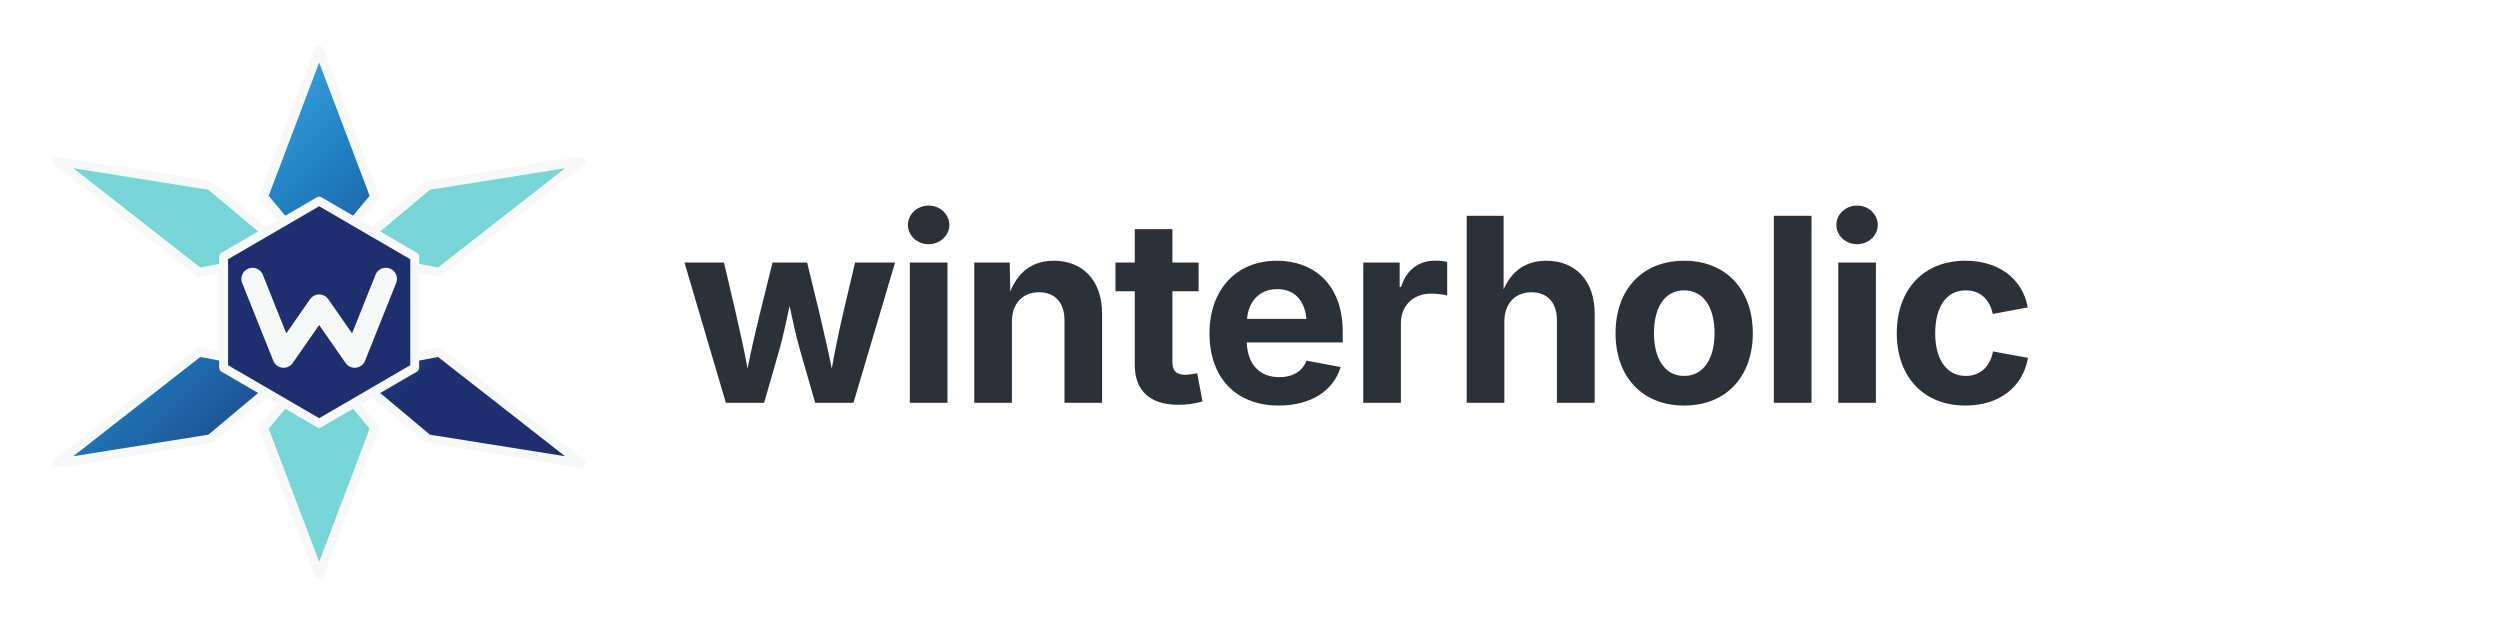
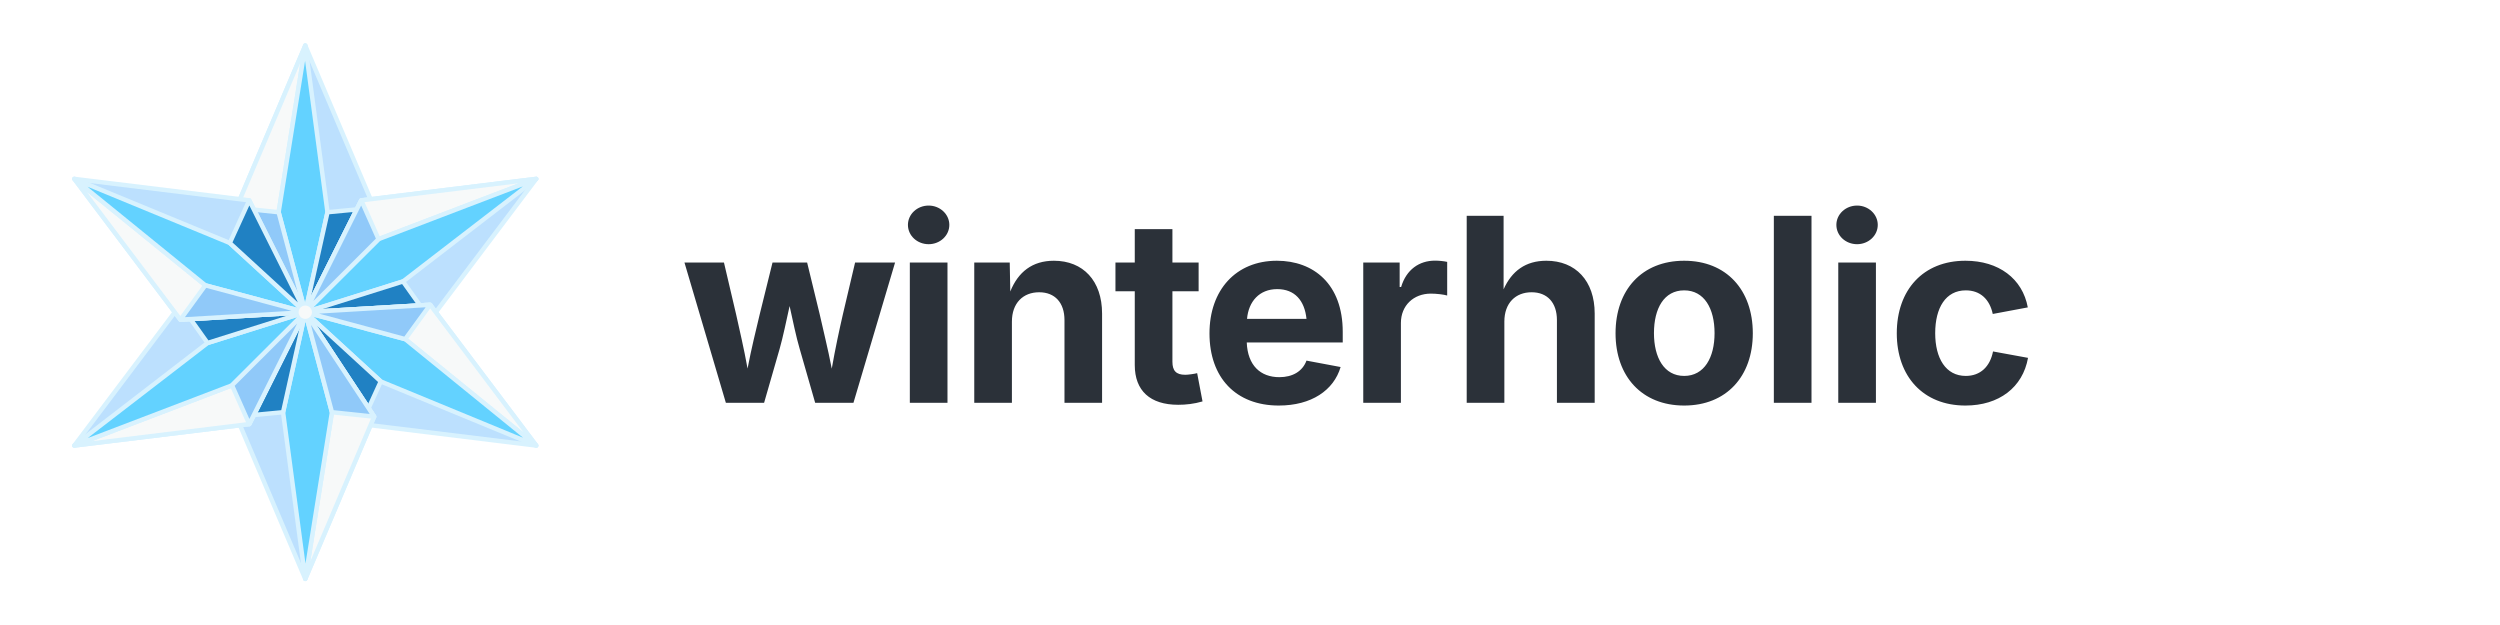
<svg xmlns="http://www.w3.org/2000/svg" viewBox="0 0 720 180" role="img" aria-labelledby="title desc">
  <defs>
-     <linearGradient id="ice" x1="18" y1="12" x2="166" y2="168" gradientUnits="userSpaceOnUse">
-       <stop stop-color="#63D2FF" />
-       <stop offset="0.52" stop-color="#2081C3" />
-       <stop offset="1" stop-color="#1D2F6F" />
-     </linearGradient>
+     <g id="arm" stroke="#D8F2FE" stroke-width="2" stroke-linejoin="round">
+       <path fill="#BCE0FE" d="m128 128-31-47 31-73 31 73Z" />
+       <path fill="#F7F9F9" d="m128 128-31-47 31-73-12 75Z" />
+       <path fill="#63D2FF" d="m128 128-12-45 12-75 10 75Z" />
+       <path fill="#2081C3" d="m128 128 10-45 21-2Z" />
+       <path fill="#90C9F9" d="m128 128-31-47 19 2Z" />
+     </g>
  </defs>
-   <g transform="translate(10 8) scale(.64)" stroke="#F7F9F9" stroke-width="4" stroke-linejoin="round">
-     <path fill="url(#ice)" d="M128 10 153 76 128 106 103 76Z" />
-     <path fill="#78D5D7" d="m246 60-69 11-37 31 42 8Z" />
-     <path fill="url(#ice)" d="m246 196-64-50-42 8 37 31Z" />
-     <path fill="#78D5D7" d="m128 246 25-66-25-30-25 30Z" />
-     <path fill="url(#ice)" d="m10 196 69-11 37-31-42-8Z" />
-     <path fill="#78D5D7" d="m10 60 64 50 42-8-37-31Z" />
-     <path fill="#1D2F6F" d="m128 78 43 25v50l-43 25-43-25v-50Z" />
-     <path d="m98 113 14 35 16-23 16 23 14-35" fill="none" stroke="#F7F9F9" stroke-width="10" stroke-linecap="round" stroke-linejoin="round" />
+   <g transform="translate(6 8) scale(.64)">
+     <use href="#arm" />
+     <use href="#arm" transform="rotate(60 128 128)" />
+     <use href="#arm" transform="rotate(120 128 128)" />
+     <use href="#arm" transform="rotate(180 128 128)" />
+     <use href="#arm" transform="rotate(240 128 128)" />
+     <use href="#arm" transform="rotate(300 128 128)" />
+     <circle cx="128" cy="128" r="3" fill="#F7F9F9" />
  </g>
  <text x="196" y="116" fill="#2B3139" font-family="Pretendard Variable, Pretendard, Inter, sans-serif" font-size="74" font-weight="700" letter-spacing="-1.5">winterholic</text>
</svg>
